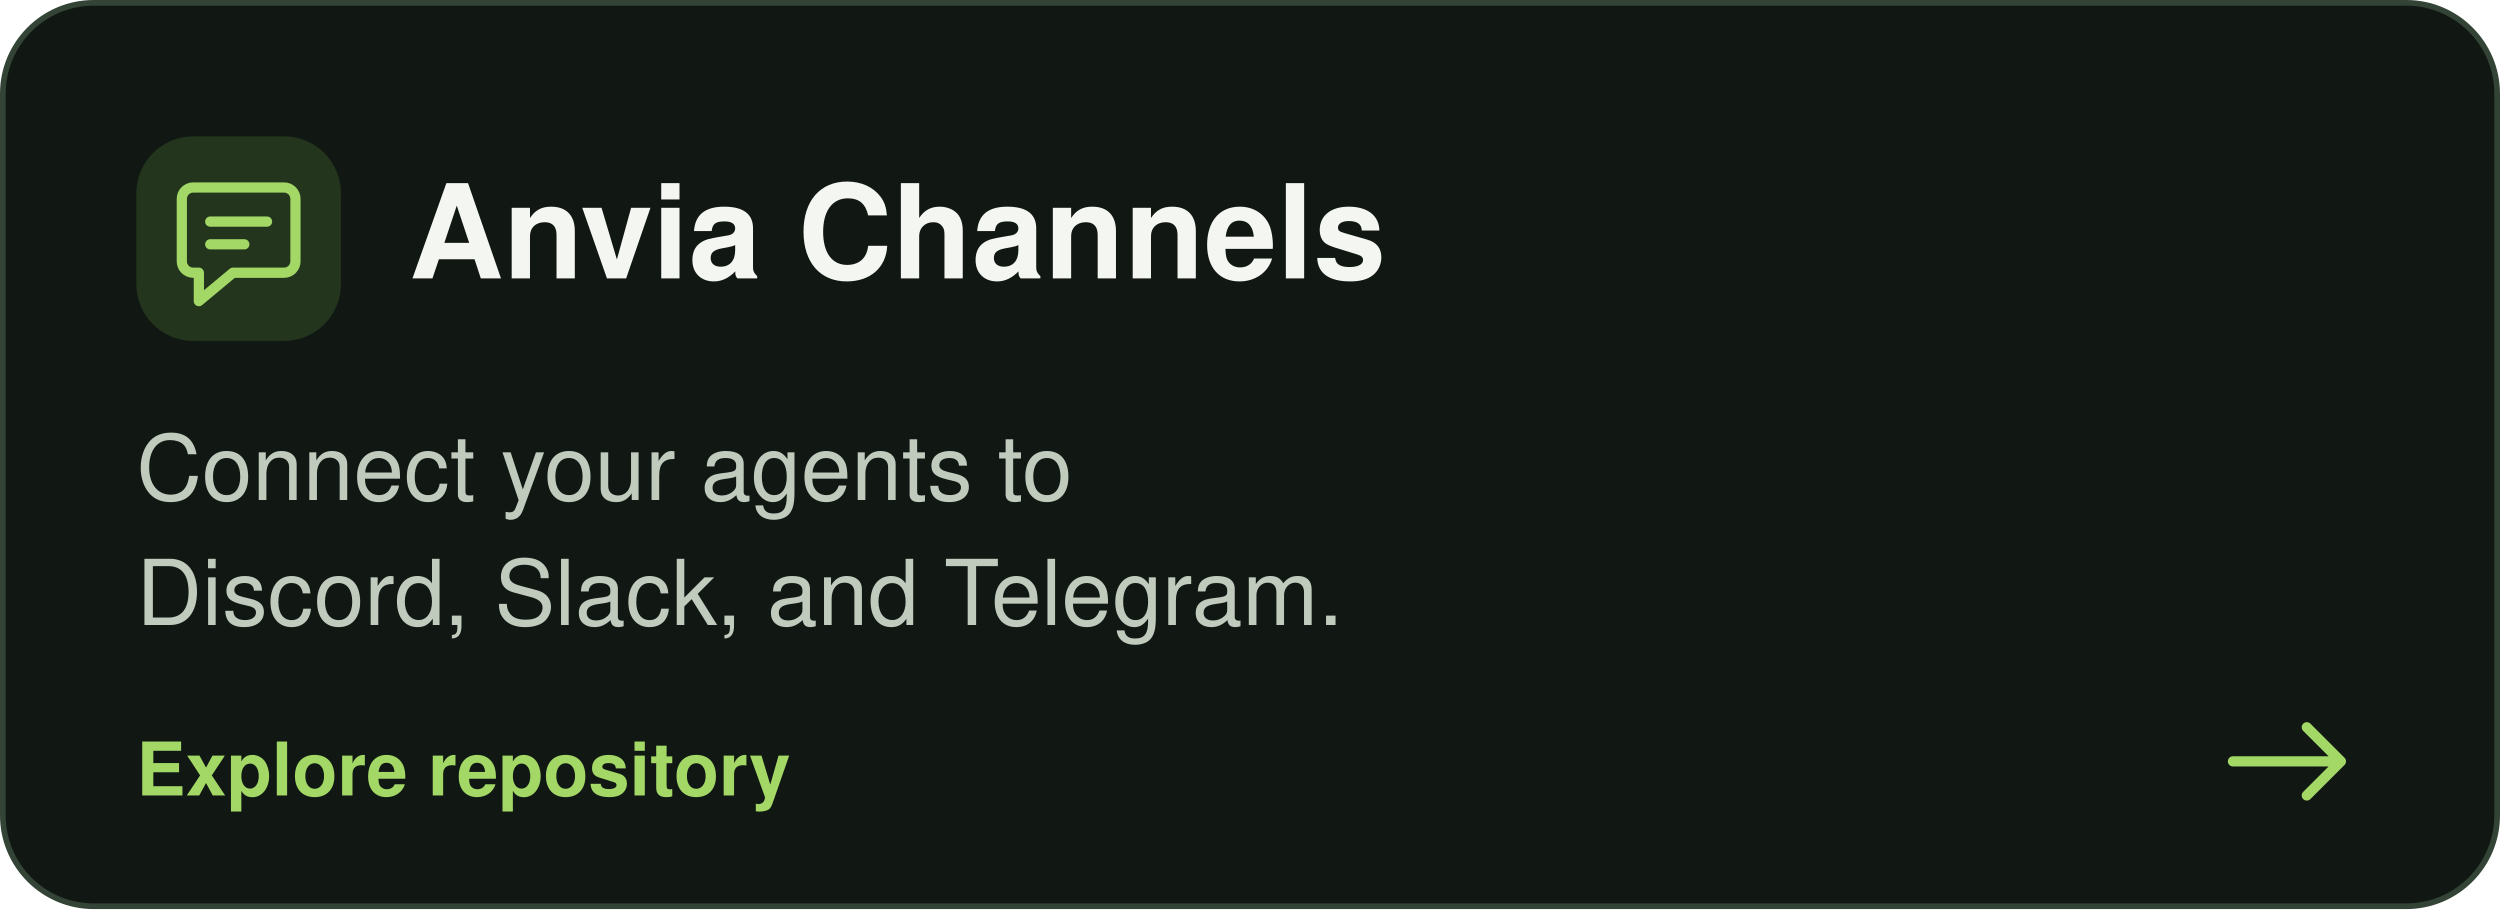
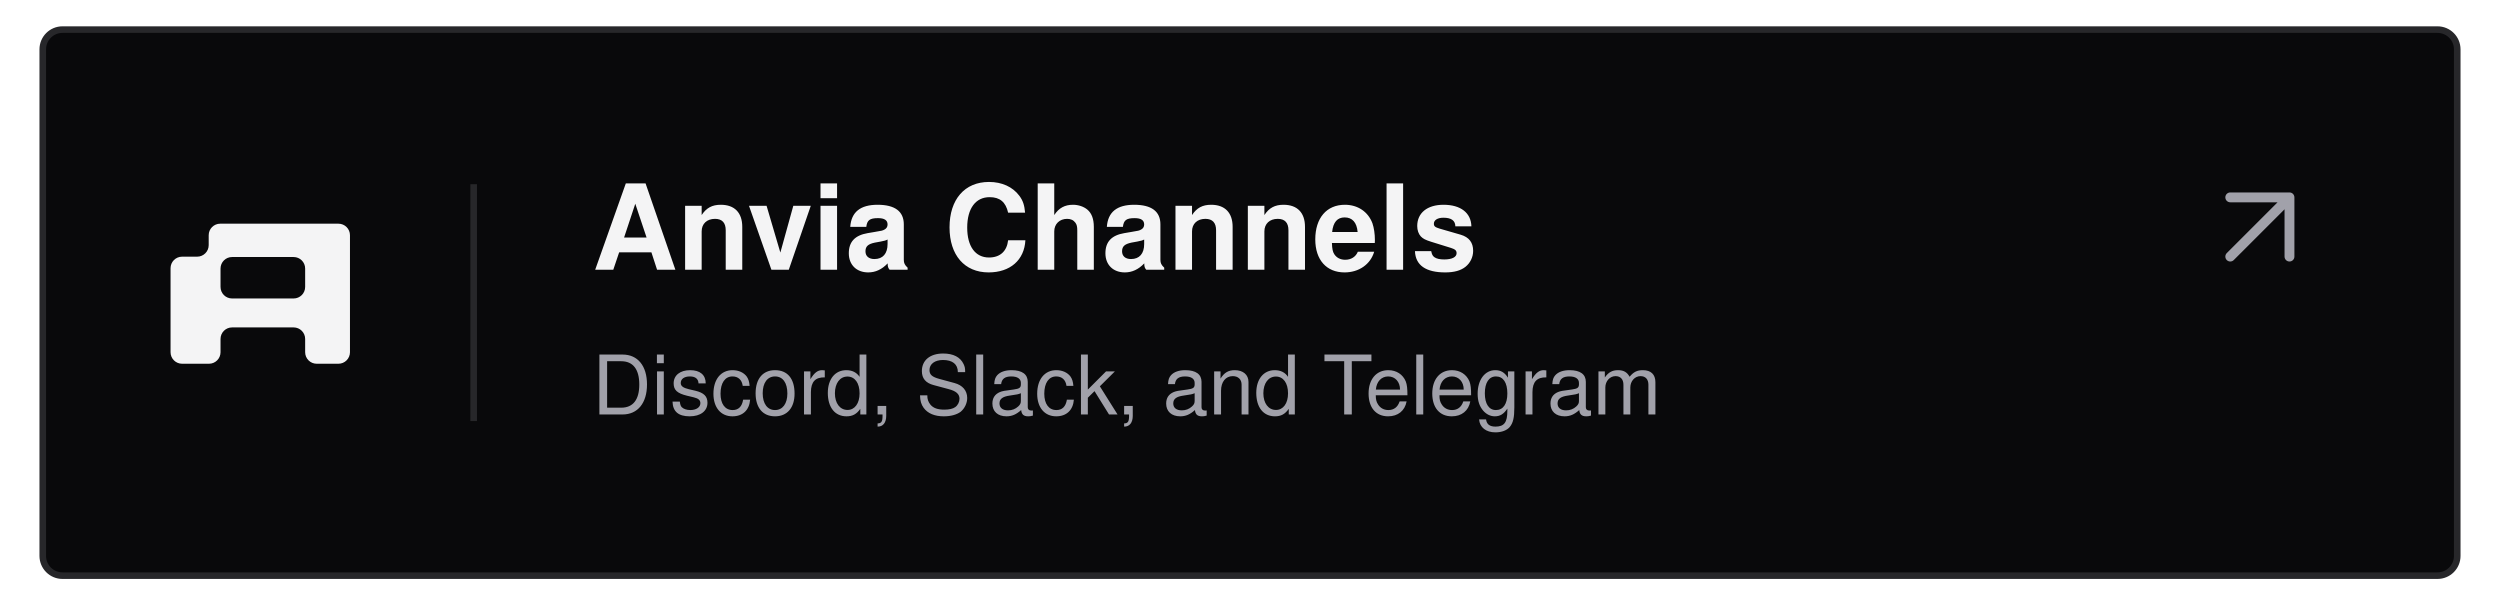
- <svg xmlns="http://www.w3.org/2000/svg" width="440" height="160" viewBox="0 0 440 160" fill="none" role="img" aria-labelledby="title description">
-   <rect x="0.5" y="0.5" width="439" height="159" rx="16" fill="#111813" stroke="#334336" />
-   <rect x="24" y="24" width="36" height="36" rx="10" fill="#23351C" />
-   <g stroke="#A3D867" stroke-width="1.8" stroke-linecap="round" stroke-linejoin="round">
-     <path d="M34 33h16a2 2 0 0 1 2 2v11a2 2 0 0 1-2 2h-9l-6 5v-5h-1a2 2 0 0 1-2-2V35a2 2 0 0 1 2-2Z" />
-     <path d="M37 39h10m-10 4h6" />
+ <svg xmlns="http://www.w3.org/2000/svg" width="380" height="92" viewBox="0 0 380 92" fill="none" role="img" aria-labelledby="title description">
+   <rect x="6.5" y="4.5" width="367" height="83" rx="3" fill="#09090B" stroke="#27272A" />
+   <path d="M413.396 0.005C413.396 0.008 413.398 0.011 413.401 0.011H480.757C498.365 0.011 512.639 14.285 512.639 31.892V355.175C512.639 372.783 498.365 387.057 480.757 387.057H420.666C403.058 387.057 388.784 372.783 388.784 355.175V318.558C388.784 300.951 374.511 286.677 356.903 286.677H186.809C169.202 286.677 154.928 300.951 154.928 318.558V355.177C154.928 372.785 140.654 387.059 123.046 387.059H48.682C31.075 387.059 16.801 372.785 16.801 355.177V123.049C16.801 105.442 31.075 91.168 48.682 91.168H90.327C107.934 91.168 122.208 76.894 122.208 59.287V31.881C122.208 14.274 136.482 0 154.09 0H413.39C413.393 0 413.396 0.002 413.396 0.005ZM154.928 174.806C154.928 192.414 169.202 206.688 186.809 206.688H356.903C374.511 206.688 388.784 192.414 388.784 174.806V124.015C388.784 106.408 374.511 92.134 356.903 92.134H186.809C169.202 92.134 154.928 106.408 154.928 124.015V174.806Z" transform="translate(25 34) scale(0.055)" fill="#F4F4F5" />
+   <path d="M72 28v36" stroke="#27272A" />
+   <g font-family="Geist, -apple-system, BlinkMacSystemFont, 'Segoe UI', Helvetica, Arial, sans-serif">
+     <text x="90" y="41" fill="#F4F4F5" font-size="18" font-weight="600">Anvia Channels</text>
+     <text x="90" y="63" fill="#A1A1AA" font-size="12.5">Discord, Slack, and Telegram</text>
  </g>
-   <g font-family="-apple-system, BlinkMacSystemFont, 'Segoe UI', Helvetica, Arial, sans-serif">
-     <text x="72" y="49" fill="#F4F7F1" font-size="23" font-weight="600">Anvia Channels</text>
-     <text x="24" y="88" fill="#C0CBBE" font-size="16">Connect your agents to</text>
-     <text x="24" y="110" fill="#C0CBBE" font-size="16">Discord, Slack, and Telegram.</text>
-     <text x="24" y="140" fill="#A3D867" font-size="13" font-weight="600">Explore repository</text>
-   </g>
-   <path d="M393 134h19m-6-6 6 6-6 6" stroke="#A3D867" stroke-width="1.8" stroke-linecap="round" stroke-linejoin="round" />
+   <path d="M339 30h9v9m-9 0 9-9" stroke="#A1A1AA" stroke-width="1.5" stroke-linecap="round" stroke-linejoin="round" />
</svg>
